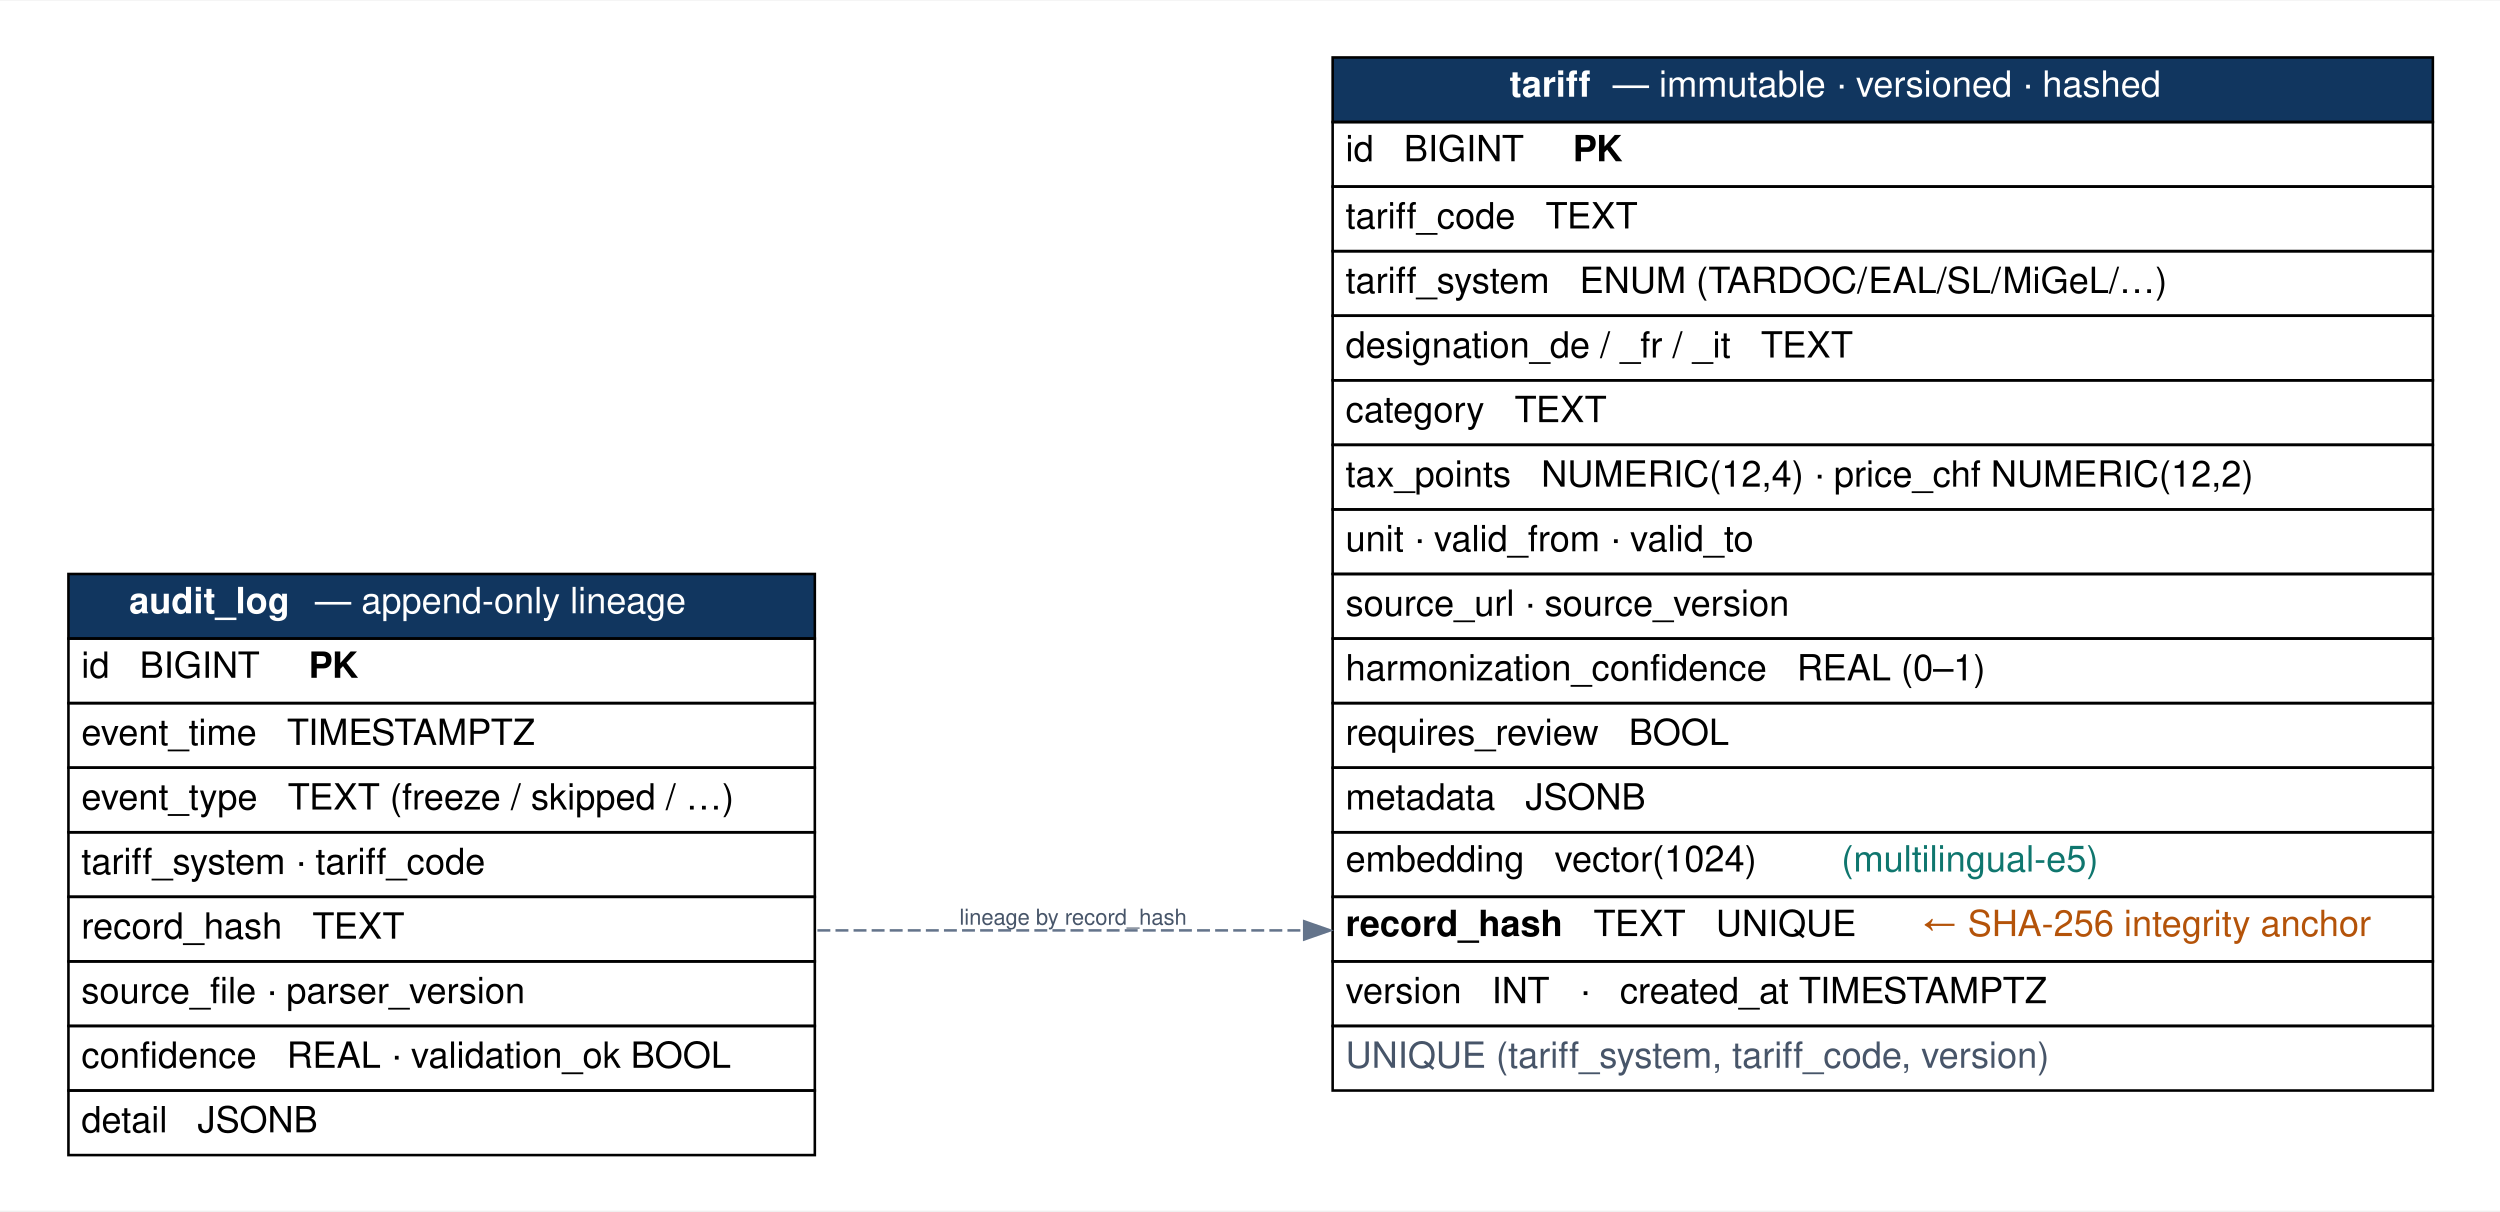
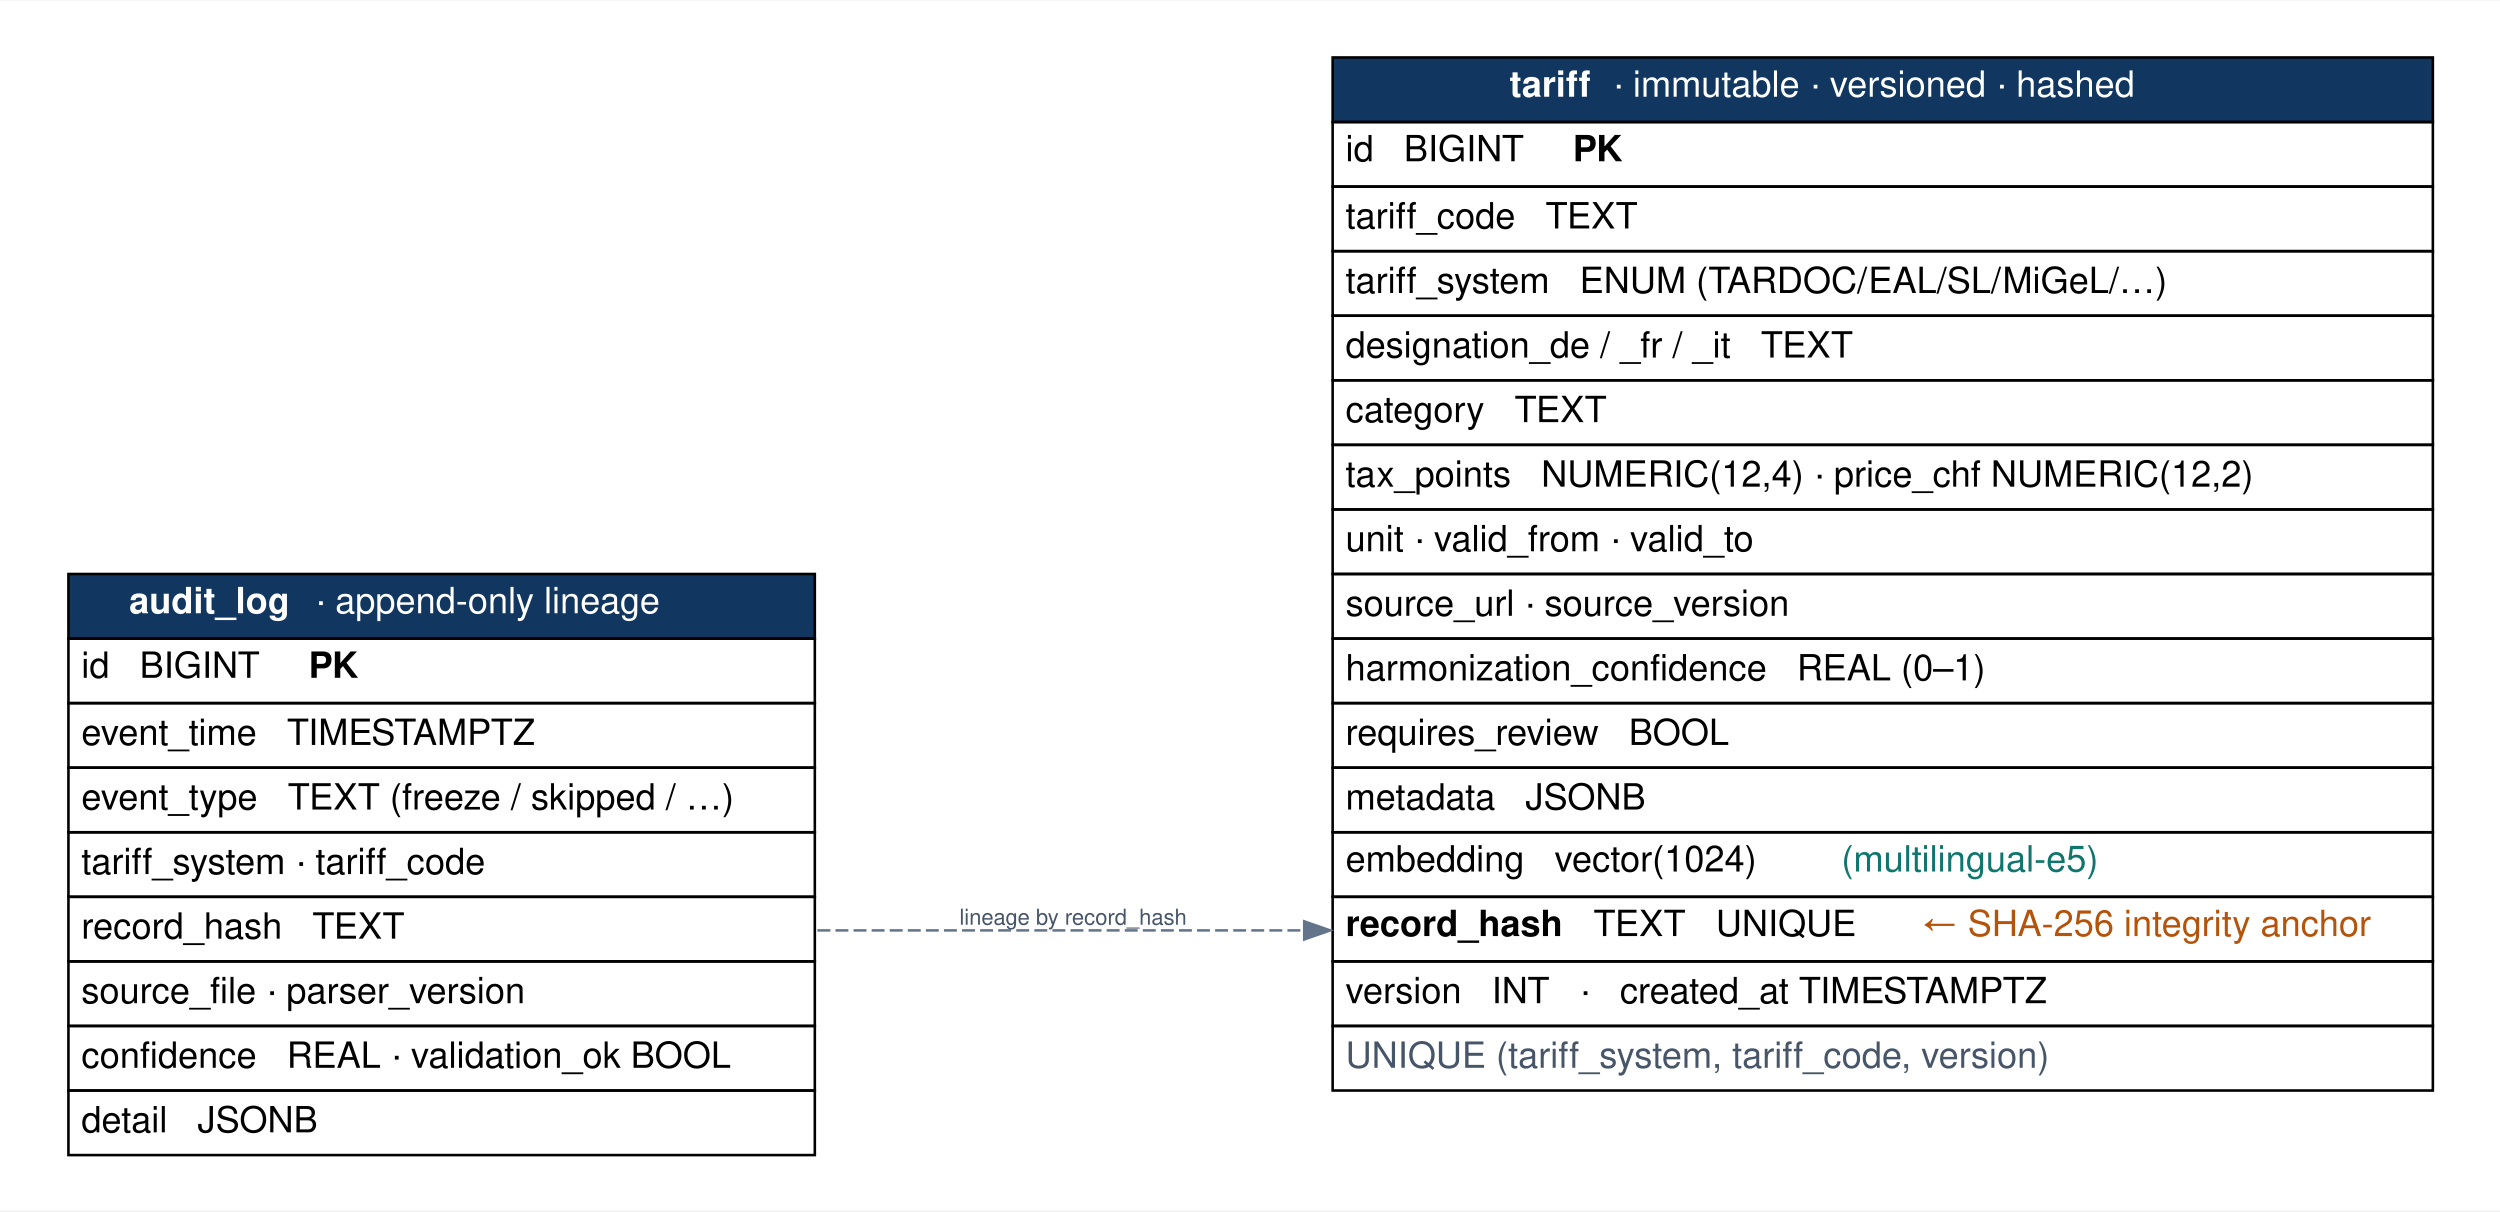
<svg xmlns="http://www.w3.org/2000/svg" width="968pt" height="469pt" viewBox="0.00 0.00 968.00 468.50">
  <g id="graph0" class="graph" transform="scale(1 1) rotate(0) translate(18 450.5)">
    <polygon fill="white" stroke="transparent" points="-18,18 -18,-450.5 950,-450.5 950,18 -18,18" />
    <g id="node1" class="node">
      <polygon fill="#11365f" stroke="transparent" points="498,-403.5 498,-428.5 924,-428.5 924,-403.5 498,-403.5" />
      <polygon fill="none" stroke="black" points="498,-403.5 498,-428.5 924,-428.5 924,-403.5 498,-403.5" />
      <text text-anchor="start" x="566.5" y="-413.3" font-family="Helvetica,sans-Serif" font-weight="bold" font-size="14.00" fill="white">tariff</text>
-       <text text-anchor="start" x="606.5" y="-413.3" font-family="Helvetica,sans-Serif" font-size="14.00" fill="white">  — immutable · versioned · hashed</text>
+       <text text-anchor="start" x="606.5" y="-413.3" font-family="Helvetica,sans-Serif" font-size="14.00" fill="white">  · immutable · versioned · hashed</text>
      <polygon fill="none" stroke="black" points="498,-378.5 498,-403.5 924,-403.5 924,-378.5 498,-378.5" />
      <text text-anchor="start" x="503" y="-388.3" font-family="Helvetica,sans-Serif" font-size="14.00">id   BIGINT   </text>
      <text text-anchor="start" x="591" y="-388.3" font-family="Helvetica,sans-Serif" font-weight="bold" font-size="14.00">PK</text>
      <polygon fill="none" stroke="black" points="498,-353.5 498,-378.5 924,-378.5 924,-353.5 498,-353.5" />
      <text text-anchor="start" x="503" y="-362.3" font-family="Helvetica,sans-Serif" font-size="14.00">tariff_code   TEXT</text>
      <polygon fill="none" stroke="black" points="498,-328.5 498,-353.5 924,-353.5 924,-328.5 498,-328.5" />
      <text text-anchor="start" x="503" y="-337.3" font-family="Helvetica,sans-Serif" font-size="14.00">tariff_system   ENUM (TARDOC/EAL/SL/MiGeL/…)</text>
      <polygon fill="none" stroke="black" points="498,-303.5 498,-328.5 924,-328.5 924,-303.5 498,-303.5" />
      <text text-anchor="start" x="503" y="-312.3" font-family="Helvetica,sans-Serif" font-size="14.00">designation_de / _fr / _it   TEXT</text>
      <polygon fill="none" stroke="black" points="498,-278.5 498,-303.5 924,-303.5 924,-278.5 498,-278.5" />
      <text text-anchor="start" x="503" y="-287.3" font-family="Helvetica,sans-Serif" font-size="14.00">category   TEXT</text>
      <polygon fill="none" stroke="black" points="498,-253.5 498,-278.5 924,-278.5 924,-253.5 498,-253.5" />
      <text text-anchor="start" x="503" y="-262.3" font-family="Helvetica,sans-Serif" font-size="14.00">tax_points   NUMERIC(12,4) · price_chf NUMERIC(12,2)</text>
      <polygon fill="none" stroke="black" points="498,-228.5 498,-253.5 924,-253.5 924,-228.5 498,-228.5" />
      <text text-anchor="start" x="503" y="-237.3" font-family="Helvetica,sans-Serif" font-size="14.00">unit · valid_from · valid_to</text>
      <polygon fill="none" stroke="black" points="498,-203.5 498,-228.5 924,-228.5 924,-203.5 498,-203.5" />
      <text text-anchor="start" x="503" y="-212.3" font-family="Helvetica,sans-Serif" font-size="14.00">source_url · source_version</text>
      <polygon fill="none" stroke="black" points="498,-178.5 498,-203.5 924,-203.5 924,-178.5 498,-178.5" />
      <text text-anchor="start" x="503" y="-187.3" font-family="Helvetica,sans-Serif" font-size="14.00">harmonization_confidence   REAL (0–1)</text>
      <polygon fill="none" stroke="black" points="498,-153.5 498,-178.5 924,-178.5 924,-153.5 498,-153.5" />
      <text text-anchor="start" x="503" y="-162.3" font-family="Helvetica,sans-Serif" font-size="14.00">requires_review   BOOL</text>
      <polygon fill="none" stroke="black" points="498,-128.5 498,-153.5 924,-153.5 924,-128.5 498,-128.5" />
      <text text-anchor="start" x="503" y="-137.3" font-family="Helvetica,sans-Serif" font-size="14.00">metadata   JSONB</text>
      <polygon fill="none" stroke="black" points="498,-103.5 498,-128.5 924,-128.5 924,-103.5 498,-103.5" />
      <text text-anchor="start" x="503" y="-113.3" font-family="Helvetica,sans-Serif" font-size="14.00">embedding   vector(1024)  </text>
      <text text-anchor="start" x="695" y="-113.3" font-family="Helvetica,sans-Serif" font-size="14.00" fill="#0f766e">(multilingual-e5)</text>
      <polygon fill="none" stroke="black" points="498,-78.5 498,-103.5 924,-103.5 924,-78.5 498,-78.5" />
      <text text-anchor="start" x="503" y="-88.3" font-family="Helvetica,sans-Serif" font-weight="bold" font-size="14.00">record_hash</text>
      <text text-anchor="start" x="599" y="-88.3" font-family="Helvetica,sans-Serif" font-size="14.00">   TEXT   UNIQUE  </text>
      <text text-anchor="start" x="726" y="-88.3" font-family="Helvetica,sans-Serif" font-size="14.00" fill="#b45309">← SHA-256 integrity anchor</text>
      <polygon fill="none" stroke="black" points="498,-53.5 498,-78.5 924,-78.5 924,-53.5 498,-53.5" />
      <text text-anchor="start" x="503" y="-62.3" font-family="Helvetica,sans-Serif" font-size="14.00">version   INT   ·   created_at TIMESTAMPTZ</text>
      <polygon fill="none" stroke="black" points="498,-28.5 498,-53.5 924,-53.5 924,-28.5 498,-28.5" />
      <text text-anchor="start" x="503" y="-37.3" font-family="Helvetica,sans-Serif" font-size="14.00" fill="#475569">UNIQUE (tariff_system, tariff_code, version)</text>
    </g>
    <g id="node2" class="node">
      <polygon fill="#11365f" stroke="transparent" points="8.5,-203.5 8.5,-228.5 297.5,-228.5 297.5,-203.5 8.5,-203.5" />
      <polygon fill="none" stroke="black" points="8.5,-203.5 8.5,-228.5 297.5,-228.5 297.5,-203.5 8.5,-203.5" />
      <text text-anchor="start" x="32" y="-213.3" font-family="Helvetica,sans-Serif" font-weight="bold" font-size="14.00" fill="white">audit_log</text>
-       <text text-anchor="start" x="104" y="-213.3" font-family="Helvetica,sans-Serif" font-size="14.00" fill="white">  — append-only lineage</text>
+       <text text-anchor="start" x="104" y="-213.3" font-family="Helvetica,sans-Serif" font-size="14.00" fill="white">  · append-only lineage</text>
      <polygon fill="none" stroke="black" points="8.5,-178.5 8.5,-203.5 297.5,-203.5 297.5,-178.5 8.5,-178.5" />
      <text text-anchor="start" x="13.5" y="-188.3" font-family="Helvetica,sans-Serif" font-size="14.00">id   BIGINT   </text>
      <text text-anchor="start" x="101.5" y="-188.3" font-family="Helvetica,sans-Serif" font-weight="bold" font-size="14.00">PK</text>
      <polygon fill="none" stroke="black" points="8.5,-153.5 8.5,-178.5 297.5,-178.5 297.5,-153.5 8.5,-153.5" />
      <text text-anchor="start" x="13.5" y="-162.3" font-family="Helvetica,sans-Serif" font-size="14.00">event_time   TIMESTAMPTZ</text>
      <polygon fill="none" stroke="black" points="8.5,-128.5 8.5,-153.5 297.5,-153.5 297.5,-128.5 8.5,-128.5" />
      <text text-anchor="start" x="13.5" y="-137.3" font-family="Helvetica,sans-Serif" font-size="14.00">event_type   TEXT (freeze / skipped / …)</text>
      <polygon fill="none" stroke="black" points="8.5,-103.5 8.5,-128.5 297.5,-128.5 297.5,-103.5 8.5,-103.5" />
      <text text-anchor="start" x="13.5" y="-112.3" font-family="Helvetica,sans-Serif" font-size="14.00">tariff_system · tariff_code</text>
      <polygon fill="none" stroke="black" points="8.5,-78.5 8.5,-103.5 297.5,-103.5 297.5,-78.5 8.5,-78.5" />
      <text text-anchor="start" x="13.5" y="-87.3" font-family="Helvetica,sans-Serif" font-size="14.00">record_hash   TEXT</text>
      <polygon fill="none" stroke="black" points="8.5,-53.5 8.5,-78.5 297.5,-78.5 297.5,-53.5 8.5,-53.5" />
      <text text-anchor="start" x="13.5" y="-62.3" font-family="Helvetica,sans-Serif" font-size="14.00">source_file · parser_version</text>
      <polygon fill="none" stroke="black" points="8.5,-28.5 8.5,-53.5 297.5,-53.5 297.5,-28.5 8.5,-28.5" />
      <text text-anchor="start" x="13.5" y="-37.3" font-family="Helvetica,sans-Serif" font-size="14.00">confidence   REAL · validation_ok BOOL</text>
      <polygon fill="none" stroke="black" points="8.5,-3.5 8.5,-28.5 297.5,-28.5 297.5,-3.5 8.5,-3.5" />
      <text text-anchor="start" x="13.5" y="-12.3" font-family="Helvetica,sans-Serif" font-size="14.00">detail   JSONB</text>
    </g>
    <g id="edge1" class="edge">
      <path fill="none" stroke="#64748b" stroke-dasharray="5,2" d="M298.5,-90.5C383.28,-90.5 406.95,-90.5 486.96,-90.5" />
      <polygon fill="#64748b" stroke="#64748b" points="487,-94 497,-90.5 487,-87 487,-94" />
      <text text-anchor="middle" x="397.5" y="-92.7" font-family="Helvetica,sans-Serif" font-size="8.50" fill="#475569">lineage by record_hash</text>
    </g>
  </g>
</svg>
